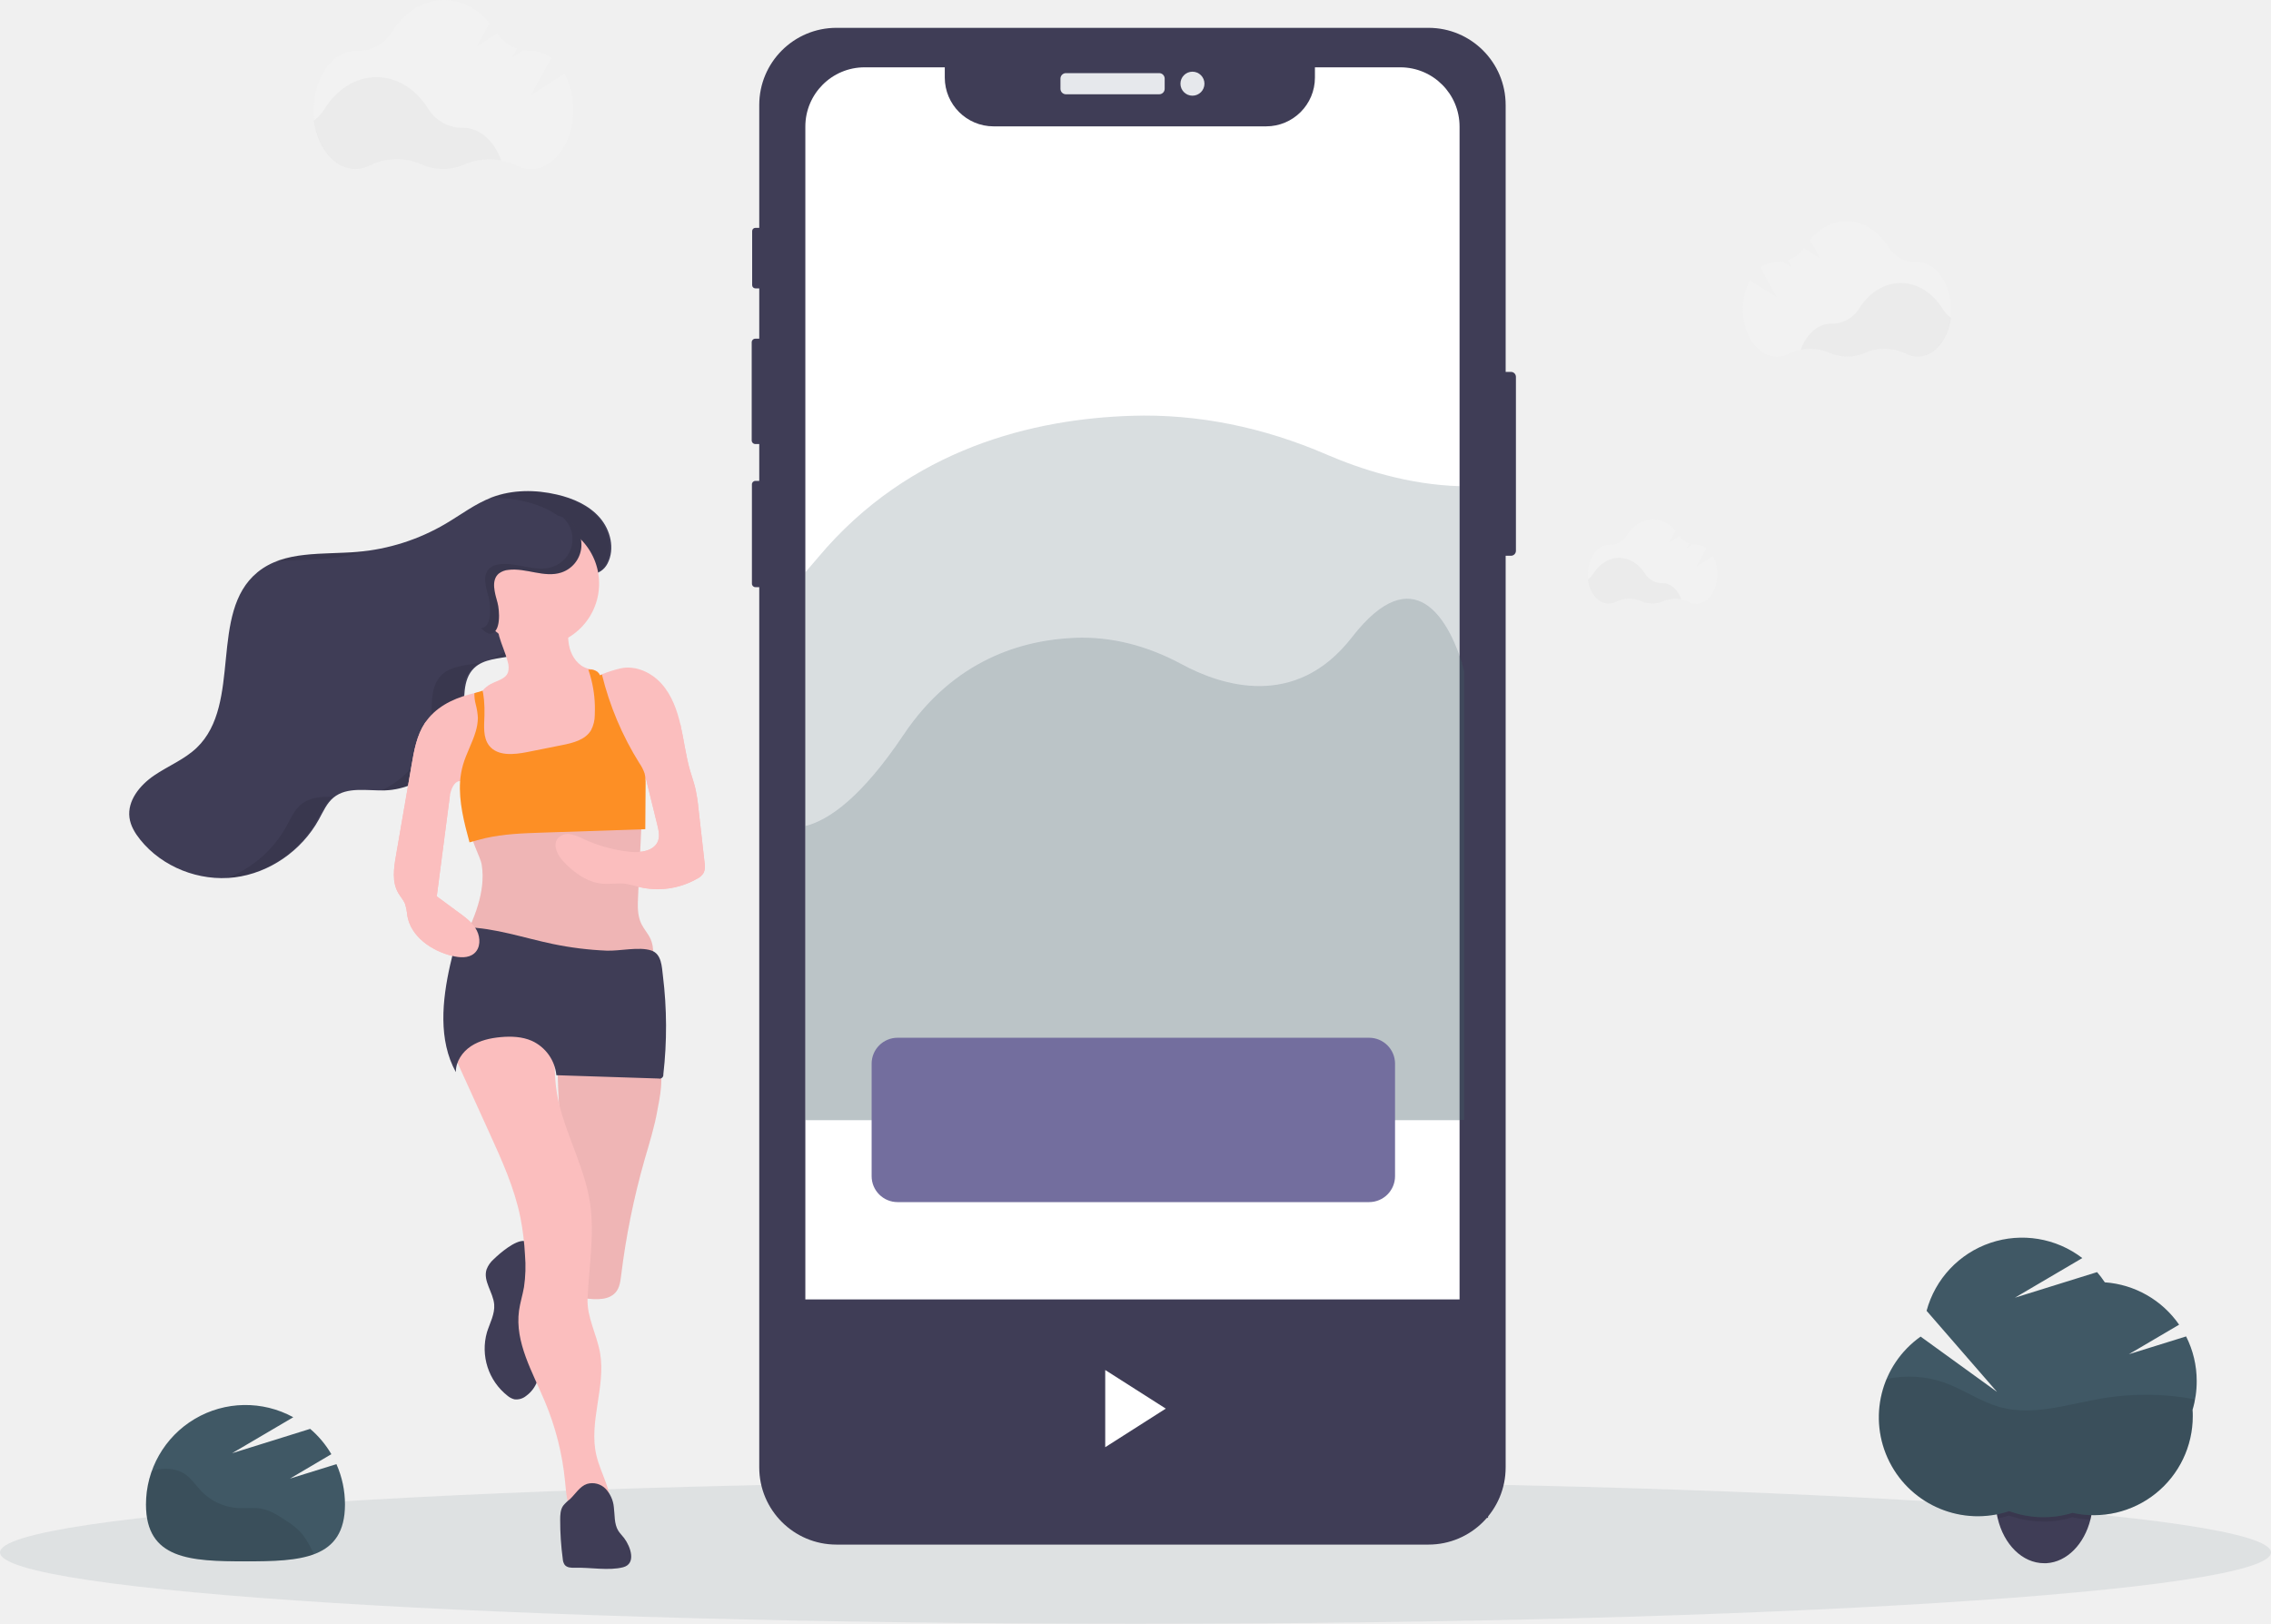
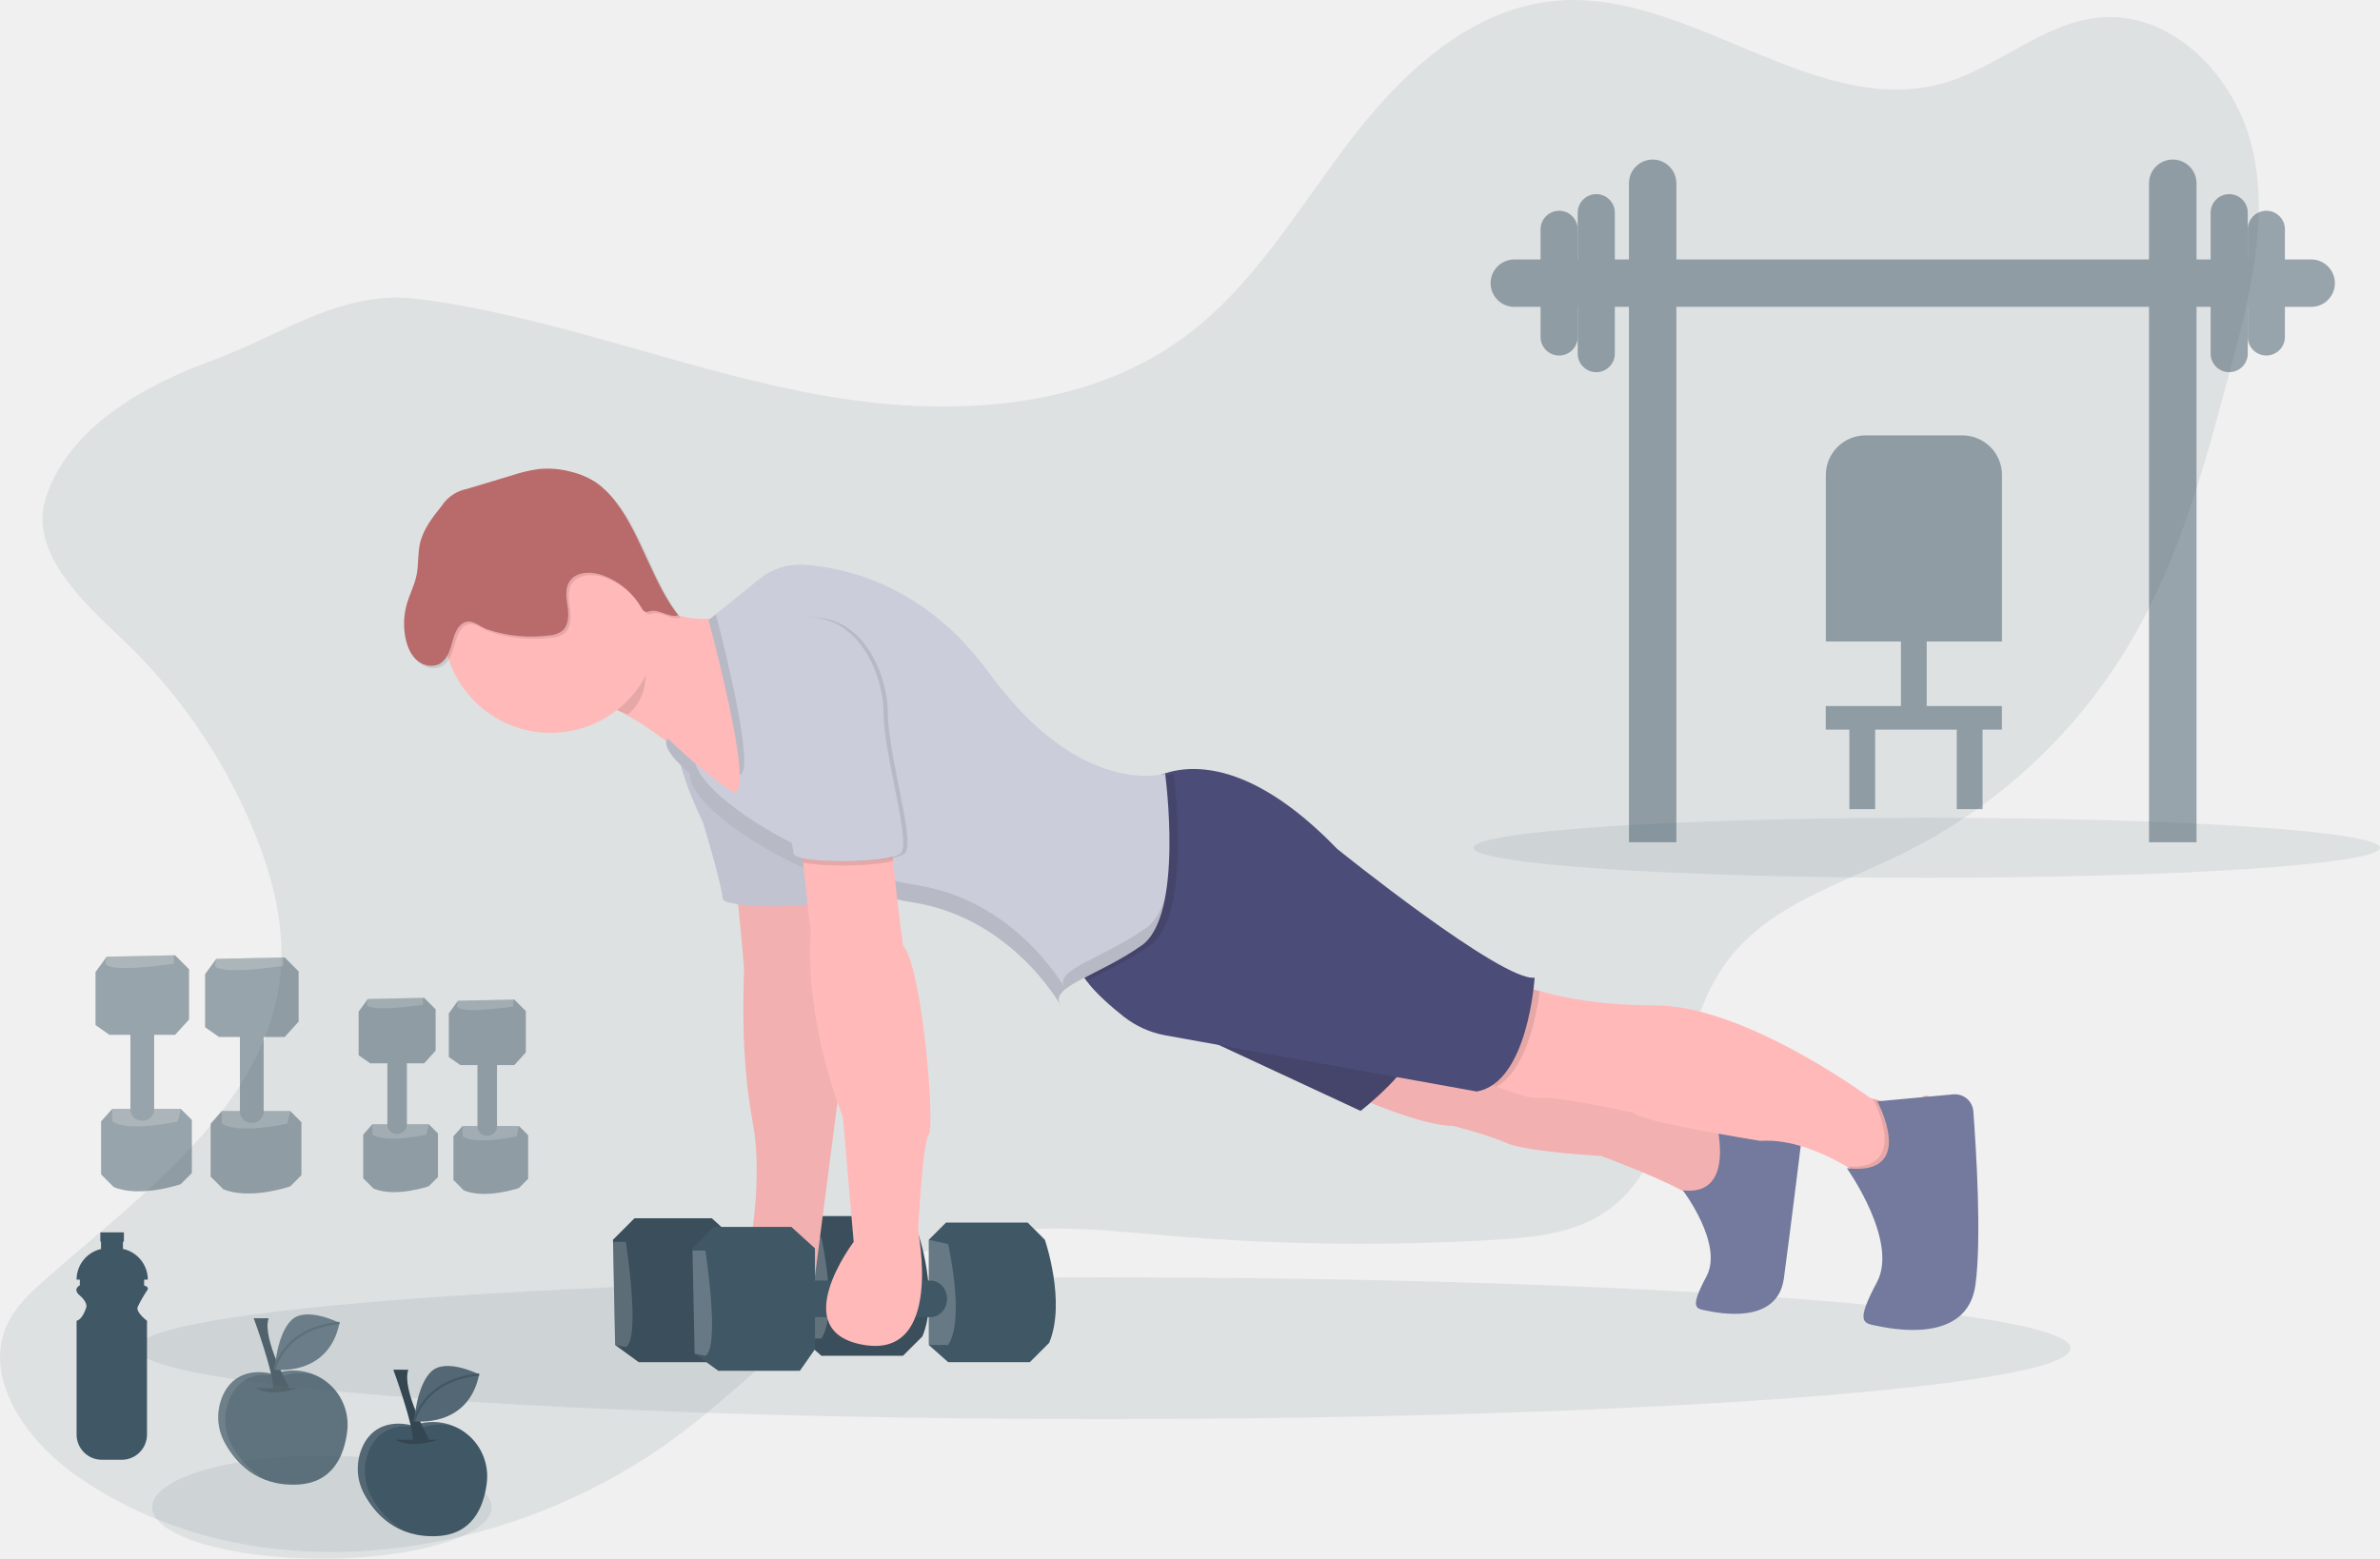
- <svg xmlns="http://www.w3.org/2000/svg" id="f283e205-2e6f-4b06-98b6-549633ff931e" data-name="Layer 1" width="1050" height="750.87" viewBox="0 0 1050 750.87">
-   <ellipse cx="525" cy="717.87" rx="525" ry="33" fill="#405865" opacity="0.1" />
-   <path d="M1042.65,768a37,37,0,0,1-.8,7.76c-.1.48-.21,1-.32,1.41-2.84,11.39-10.85,19.72-20.41,20.25-.32,0-.64,0-1,0-10.11,0-18.66-8.72-21.48-20.73-.08-.32-.15-.64-.22-1a37,37,0,0,1-.8-7.76c0-16.27,10.07-29.45,22.5-29.45S1042.65,751.75,1042.65,768Z" transform="translate(-75 -74.57)" fill="#3f3d56" />
-   <path d="M1042.65,768a37,37,0,0,1-.8,7.76c-.1.48-.21,1-.32,1.41-.34,0-.67,0-1,0a45.76,45.76,0,0,1-7.36-1,44.92,44.92,0,0,1-6.56,1.5,45.87,45.87,0,0,1-5.14.48l-1.74,0a46.41,46.41,0,0,1-6.16-.41,45.17,45.17,0,0,1-9.67-2.4,45.56,45.56,0,0,1-5.22,1.4c-.08-.32-.15-.64-.22-1a37,37,0,0,1-.8-7.76c0-16.27,10.07-29.45,22.5-29.45S1042.65,751.75,1042.65,768Z" transform="translate(-75 -74.57)" opacity="0.1" />
-   <path d="M1090.65,713.15a45.53,45.53,0,0,0-4.9-20.6l-26.46,8.23,23.23-13.66a45.71,45.71,0,0,0-34.36-19.59,46.74,46.74,0,0,0-3.57-4.72l-38,11.83,31.17-18.32a45.74,45.74,0,0,0-72,24.38l32.55,37.48L963,692.63a45.74,45.74,0,0,0,40.93,80.71,46,46,0,0,0,29.28.8,45.74,45.74,0,0,0,55.62-44.65c0-1,0-2-.1-3A45.69,45.69,0,0,0,1090.65,713.15Z" transform="translate(-75 -74.57)" fill="#405865" />
-   <path d="M1089.86,721.64a121.66,121.66,0,0,0-42.34-.54c-15.89,2.63-32.13,8.41-47.67,4.18-9.12-2.48-17-8.22-25.91-11.4a49.09,49.09,0,0,0-26.75-1.61,45.76,45.76,0,0,0,56.69,61.07,46,46,0,0,0,29.28.8,45.74,45.74,0,0,0,55.62-44.65c0-1,0-2-.1-3A45.19,45.19,0,0,0,1089.86,721.64Z" transform="translate(-75 -74.57)" opacity="0.1" />
-   <rect x="690.58" y="171.97" width="10.31" height="85.02" rx="2.29" fill="#3f3d56" />
-   <rect x="347.76" y="105.36" width="5.79" height="27.99" rx="1.5" fill="#3f3d56" />
-   <rect x="347.55" y="156.61" width="6.52" height="48.72" rx="1.69" fill="#3f3d56" />
-   <rect x="347.65" y="222.37" width="6.21" height="49.14" rx="1.61" fill="#3f3d56" />
-   <rect x="351.04" y="12.87" width="345.1" height="701.37" rx="35.69" fill="#3f3d56" />
-   <rect x="490.3" y="33.81" width="48.19" height="9.79" rx="2.54" fill="#e6e8ec" />
-   <circle cx="551.33" cy="38.7" r="5.55" fill="#e6e8ec" />
-   <path d="M749.83,133.11v610a27.41,27.41,0,0,1-27.41,27.4H474.76a27.41,27.41,0,0,1-27.41-27.4v-610a27.41,27.41,0,0,1,27.41-27.41h37.06v4.76A22.58,22.58,0,0,0,534.39,133h126a22.57,22.57,0,0,0,22.57-22.57V105.7h39.51A27.41,27.41,0,0,1,749.83,133.11Z" transform="translate(-75 -74.57)" fill="#fff" />
-   <path d="M752,385V592.43h-2.17v.21H447.35V339.22q2.91-3.32,5.9-6.89c42.48-50.73,100.22-64.08,144.91-65.48,30.62-1,61.1,5.33,90.2,17.9,15.37,6.64,37.43,13.92,61.47,14.64v78.42C751.3,382,752,385,752,385Z" transform="translate(-75 -74.57)" fill="#405865" opacity="0.2" />
-   <path d="M752,385V592.43H447.35V456.55c10.85-2.73,26-13.23,45.44-42.24,23.25-34.71,54.84-43.84,79.29-44.8,16.75-.66,33.43,3.64,49.35,12.25,17.91,9.67,52.43,21.33,78.66-12.52,29-37.43,44.42-6.56,49.74,8.57C751.3,382,752,385,752,385Z" transform="translate(-75 -74.57)" fill="#405865" opacity="0.2" />
-   <rect x="403" y="479.87" width="242" height="76" rx="12" fill="#736e9e" />
-   <path d="M209.06,758.29,228.2,747a46,46,0,0,0-9.79-11.71L182.3,746.56l28.3-16.64a46,46,0,0,0-68.1,40.35c0,25.41,20.59,26.29,46,26.29s46-.88,46-26.29a45.75,45.75,0,0,0-3.95-18.66Z" transform="translate(-75 -74.57)" fill="#405865" />
-   <path d="M213.93,783a35.81,35.81,0,0,0-6.78-5.33c-3.48-2.31-7.07-4.66-11.17-5.45-3.6-.69-7.31-.11-11-.31a25.67,25.67,0,0,1-16.81-7.71c-2.61-2.7-4.67-6-7.81-8.09-3.39-2.22-7.69-2.7-11.71-2.15a33.67,33.67,0,0,0-3.46.71,45.9,45.9,0,0,0-2.72,15.61c0,25.41,20.59,26.29,46,26.29,12.33,0,23.52-.21,31.78-3.33l-1.38-2.58A36.08,36.08,0,0,0,213.93,783Z" transform="translate(-75 -74.57)" opacity="0.1" />
-   <path d="M303.24,656.87a11.93,11.93,0,0,0-3.28,4.72c-1.71,5.34,3.07,10.58,3.53,16.17.36,4.44-2,8.58-3.34,12.84A27.71,27.71,0,0,0,309.67,720a7.93,7.93,0,0,0,3.18,1.64,7.16,7.16,0,0,0,5.43-1.6,14.56,14.56,0,0,0,5.09-6.72,29.16,29.16,0,0,0,1.33-8.17l.71-10.7c.74-11.17,1.41-22.69-1.31-33.66-.89-3.6-2.54-11.87-6.7-12.37S306,654.17,303.24,656.87Z" transform="translate(-75 -74.57)" fill="#3f3d56" />
-   <path d="M373,610.91a351.14,351.14,0,0,0-10.83,53.55c-.32,2.55-.65,5.23-2.19,7.29-3.07,4.13-9.22,3.87-14.32,3.2a8.08,8.08,0,0,1-3.49-1c-1.92-1.3-2.34-3.9-2.57-6.21q-5.24-51.08-7-102.43c-.05-1.31,42.69-1.43,46.35,2s.82,16.26,0,20.63C377.61,595.72,375.19,603.3,373,610.91Z" transform="translate(-75 -74.57)" fill="#fbbebe" />
-   <path d="M373,610.91a351.14,351.14,0,0,0-10.83,53.55c-.32,2.55-.65,5.23-2.19,7.29-3.07,4.13-9.22,3.87-14.32,3.2a8.08,8.08,0,0,1-3.49-1c-1.92-1.3-2.34-3.9-2.57-6.21q-5.24-51.08-7-102.43c-.05-1.31,42.69-1.43,46.35,2s.82,16.26,0,20.63C377.61,595.72,375.19,603.3,373,610.91Z" transform="translate(-75 -74.57)" opacity="0.05" />
-   <path d="M284,560.44l17.31,38.07c5.76,12.66,11.56,25.46,14.31,39.09a124.83,124.83,0,0,1,2.11,17.25,65,65,0,0,1-.46,14.89c-.63,3.66-1.79,7.22-2.3,10.9-2,14.67,6.31,28.47,12,42.12a127,127,0,0,1,9.28,36.77c.52,5.39.81,11.11,3.89,15.56,5.63-1.69,11.13-3.15,17-2.49,1.05-8.61-4.39-16.54-6.39-25-3.67-15.5,4.44-31.79,1.68-47.48-1.5-8.5-6.15-16.5-5.77-25.12.71-15.72,3.66-31.6.66-47-3.38-17.41-13.1-33.24-15.25-50.84-1.65-13.52,1-28.47-6.53-39.83C309.09,536.36,292.08,546.07,284,560.44Z" transform="translate(-75 -74.57)" fill="#fbbebe" />
-   <path d="M340.89,799.52c-1.73.06-3.75,0-4.82-1.37a5.36,5.36,0,0,1-.87-2.67A131.83,131.83,0,0,1,334,777.29c0-2.22.1-4.58,1.34-6.41a18.52,18.52,0,0,1,3.09-3c2.65-2.45,4.58-6,8-7.13A8.62,8.62,0,0,1,355,763a14.29,14.29,0,0,1,3.8,8.39c.5,3.72.08,7.77,2.05,11,.78,1.25,1.87,2.27,2.75,3.45,3,4,5.69,11.83-.5,13.45C356.54,801,347.7,799.3,340.89,799.52Z" transform="translate(-75 -74.57)" fill="#3f3d56" />
-   <path d="M355.9,335.14c3.5-6.76,1.41-15.46-3.59-21.2S340,305,332.54,303.27c-10-2.34-20.72-2.32-30.29,1.36-7.63,2.93-14.2,8-21.24,12.14a96.6,96.6,0,0,1-40.75,13c-16,1.35-33.87-.75-46.24,9.44-22.66,18.66-6.88,60.71-28,81.07-5.7,5.49-13.31,8.46-19.84,12.93s-12.37,11.62-11.32,19.46c.5,3.77,2.56,7.17,4.94,10.14,10.22,12.77,27.38,19.46,43.61,17.47s31.09-12.41,39-26.75c2-3.59,3.62-7.52,6.77-10.13,6.31-5.21,15.57-3.1,23.75-3.35,18.19-.56,34.71-16.15,36.3-34.29.68-7.75-.64-16.77,4.93-22.21,4.49-4.4,11.51-4.36,17.65-5.71,11.28-2.47,19.49-10.63,24.64-20.59,2.36-4.58,2.12-9.7,5.62-13.5C345.8,339.57,352.57,341.56,355.9,335.14Z" transform="translate(-75 -74.57)" fill="#3f3d56" />
+ <svg xmlns="http://www.w3.org/2000/svg" id="cbb27dff-01cf-4d21-b827-02c6f7b52fd7" data-name="Layer 1" width="1020" height="668.18" viewBox="0 0 1020 668.18">
+   <path d="M109.75,328.95c-7.68,23.25,14.9,44.16,32.66,61A239.26,239.26,0,0,1,198.71,472c7.72,18.73,13.09,38.88,11.65,59.09-4.08,57.32-58.06,95.51-101.19,133.48C103.06,670,96.95,675.68,93.39,683c-11.43,23.49,8,50.56,29.4,65.54C199,801.86,309,786,382.92,729.55c38.28-29.24,71.18-69,117.57-82,29.66-8.27,61.14-4.35,91.83-1.8a977.73,977.73,0,0,0,138.34,1.64c16.18-1,33.1-2.56,46.65-11.45,34.31-22.48,28.52-75.78,53.28-108.48,17.8-23.5,48.21-32.56,74.68-45.55a233.64,233.64,0,0,0,97.83-90.78c21.25-36.17,32.26-77.29,43-117.83,8.1-30.46,16.23-62.36,9.37-93.13s-33.94-59.5-65.34-56.8c-24.11,2.07-43.29,21.12-66.51,27.94C868,167.69,814,110.8,756.3,116.29c-36.33,3.45-65.63,31-87.78,60s-40.9,61.65-70.15,83.49c-45.5,34-107.84,35.2-163.54,24.19s-109.14-32.68-165.46-39.9c-33.18-4.25-58.61,15.52-88.49,26.39C153.46,280.44,119.91,298.2,109.75,328.95Z" transform="translate(-90 -115.91)" fill="#405865" opacity="0.1" />
+   <ellipse cx="137.95" cy="646.08" rx="72.74" ry="22.1" fill="#405865" opacity="0.1" />
+   <ellipse cx="825.73" cy="363.42" rx="194.27" ry="12.89" fill="#405865" opacity="0.1" />
+   <g opacity="0.5">
+     <path d="M708.28,68.4h0a10.16,10.16,0,0,1,10.16,10.16v282.5a0,0,0,0,1,0,0H698.12a0,0,0,0,1,0,0V78.55A10.16,10.16,0,0,1,708.28,68.4Z" fill="#405865" />
+     <path d="M931.21,68.4h0a10.16,10.16,0,0,1,10.16,10.16v282.5a0,0,0,0,1,0,0H921a0,0,0,0,1,0,0V78.55A10.16,10.16,0,0,1,931.21,68.4Z" fill="#405865" />
+     <rect x="899.59" y="56.37" width="20.32" height="361.84" rx="10.16" ry="10.16" transform="translate(1057.04 -788.36) rotate(90)" fill="#405865" />
+     <rect x="676.16" y="83.22" width="15.92" height="76.32" rx="7.96" ry="7.96" fill="#405865" />
+     <rect x="660.24" y="90.36" width="15.92" height="62.05" rx="7.96" ry="7.96" fill="#405865" />
+     <rect x="1037.4" y="199.13" width="15.92" height="76.32" rx="7.96" ry="7.96" transform="translate(2000.73 358.67) rotate(-180)" fill="#405865" />
+     <rect x="1053.33" y="206.27" width="15.92" height="62.05" rx="7.96" ry="7.96" transform="translate(2032.58 358.67) rotate(180)" fill="#405865" />
+   </g>
+   <g opacity="0.5">
+     <path d="M799.46,186.64H841a17,17,0,0,1,17,17V275a0,0,0,0,1,0,0h-75.5a0,0,0,0,1,0,0V203.64A17,17,0,0,1,799.46,186.64Z" fill="#405865" />
+     <rect x="814.68" y="268.59" width="11.05" height="36.83" fill="#405865" />
+     <rect x="792.58" y="310.02" width="11.05" height="36.83" fill="#405865" />
+     <rect x="838.62" y="310.02" width="11.05" height="36.83" fill="#405865" />
+     <rect x="782.46" y="302.65" width="75.5" height="10.13" fill="#405865" />
+   </g>
+   <ellipse cx="473.09" cy="577.95" rx="414.32" ry="30.38" fill="#405865" opacity="0.1" />
+   <path d="M670.36,585.67s28.54,12.89,42.35,12.89c0,0,14.73,3.68,23,7.37s40.51,5.52,40.51,5.52,37.75,13.81,42.35,20.26,18.41-23,18.41-23l-7.37-18.41-139-26.7Z" transform="translate(-90 -115.91)" fill="#ffb9b9" />
+   <path d="M670.36,585.67s28.54,12.89,42.35,12.89c0,0,14.73,3.68,23,7.37s40.51,5.52,40.51,5.52,37.75,13.81,42.35,20.26,18.41-23,18.41-23l-7.37-18.41-139-26.7Z" transform="translate(-90 -115.91)" opacity="0.05" />
+   <path d="M811.23,626.19s17.49,23,10.13,36.83-4.6,13.81,0,14.73,30.38,6.45,33.15-13.81,8.29-65.37,8.29-65.37L825,594.88S835.17,628.95,811.23,626.19Z" transform="translate(-90 -115.91)" fill="#737a9d" />
+   <path d="M593.94,555.29l79.18,36.83s24.86-19.34,23-29.46l-92.07-22.1Z" transform="translate(-90 -115.91)" fill="#4c4c78" />
+   <path d="M593.94,555.29l79.18,36.83s24.86-19.34,23-29.46l-92.07-22.1Z" transform="translate(-90 -115.91)" opacity="0.1" />
+   <path d="M926.32,603.17,918,623.42,898.7,628a123.29,123.29,0,0,0-17.29-12.08c-10.39-6-24.06-11.87-37-10.94,0,0-51.56-8.29-54.32-12,0,0-33.15-7.37-40.51-6.45-3.55.44-11.18-2.11-18.12-4.88-7.45-3-14.11-6.17-14.11-6.17l23.94-37.75a64.34,64.34,0,0,0,8.6,3c9.15,2.68,25.62,6.16,49.41,6.16,38.67,0,92.07,39.59,92.07,39.59s.53.18,1.44.45c4,1.21,15.4,4.06,20.66-.45C919.87,581.07,926.32,603.17,926.32,603.17Z" transform="translate(-90 -115.91)" fill="#ffb9b9" />
+   <path d="M926.32,603.17,918,623.42,898.7,628a123.29,123.29,0,0,0-17.29-12.08c28.08,2.11,11.31-28.89,11.31-28.89h.06c4,1.21,15.4,4.06,20.66-.45C919.87,581.07,926.32,603.17,926.32,603.17Z" transform="translate(-90 -115.91)" opacity="0.1" />
+   <path d="M881.52,616.7s22.27,31.23,12.9,48.82-5.86,17.58,0,18.76,38.69,8.21,42.2-17.58c2.7-19.83.33-57.89-.91-74.41a7.89,7.89,0,0,0-8.58-7.26l-32.57,3S912,620.22,881.52,616.7Z" transform="translate(-90 -115.91)" fill="#737a9d" />
+   <polygon points="262.71 531.45 263.63 576.57 273.76 583.93 308.75 583.93 315.19 574.73 315.19 531.45 305.06 522.24 271.92 522.24 262.71 531.45" fill="#405865" />
+   <path d="M358.23,648.28s6.45,41.43,0,45.12l-4.6-.92-.92-44.19Z" transform="translate(-90 -115.91)" fill="#fff" opacity="0.2" />
+   <path d="M433.73,644.6l7.37-7.37h35l7.37,7.37s9.21,26.7,1.84,44.19L477,697.08H442l-8.29-7.37Z" transform="translate(-90 -115.91)" fill="#405865" />
+   <polygon points="262.71 531.45 263.63 576.57 273.76 583.93 308.75 583.93 315.19 574.73 315.19 531.45 305.06 522.24 271.92 522.24 262.71 531.45" opacity="0.1" />
+   <path d="M433.73,644.6l7.37-7.37h35l7.37,7.37s9.21,26.7,1.84,44.19L477,697.08H442l-8.29-7.37Z" transform="translate(-90 -115.91)" opacity="0.1" />
+   <path d="M442,646.44s7.37,32.23,0,43.27h-8.29V644.6Z" transform="translate(-90 -115.91)" fill="#fff" opacity="0.2" />
+   <path d="M405.19,491.76s3.68,35.91,3.68,40.51-1.84,35,3.68,64.45S408.87,663,408.87,663h30.38l12.89-99.44-9.21-52.48-3.68-16.57Z" transform="translate(-90 -115.91)" fill="#ffb9b9" />
+   <path d="M405.19,491.76s3.68,35.91,3.68,40.51-1.84,35,3.68,64.45S408.87,663,408.87,663h30.38l12.89-99.44-9.21-52.48-3.68-16.57Z" transform="translate(-90 -115.91)" opacity="0.05" />
+   <path d="M399.67,400.61s-40.51.92-8.29,68.13c0,0,8.29,27.62,8.29,32.23s41.43,4.6,46,0-7.37-42.35-7.37-59.85S426.37,395.09,399.67,400.61Z" transform="translate(-90 -115.91)" fill="#cbcdda" />
+   <path d="M399.67,400.61s-40.51.92-8.29,68.13c0,0,8.29,27.62,8.29,32.23s41.43,4.6,46,0-7.37-42.35-7.37-59.85S426.37,395.09,399.67,400.61Z" transform="translate(-90 -115.91)" opacity="0.05" />
+   <path d="M350.87,361s35,37.75,64.45,10.13l-3.68,97.6s-47.88-58-81-53.4Z" transform="translate(-90 -115.91)" fill="#ffb9b9" />
+   <path d="M749.85,540.84c-1.4,10.79-5.8,33.51-18.43,40.87-7.45-3-14.11-6.17-14.11-6.17l23.94-37.75A64.34,64.34,0,0,0,749.85,540.84Z" transform="translate(-90 -115.91)" opacity="0.1" />
+   <path d="M747.7,535s-2.76,45.12-24.86,48.8L589.36,559.72a40.29,40.29,0,0,1-17.74-8c-5.39-4.24-12-10-15.91-15.28-2.12-2.88-3.4-5.63-3.19-7.9.92-10.13,41.43-34.07,27.62-76.42a25.24,25.24,0,0,1,6.48-3.72c11.53-4.79,38.07-8.31,76.38,31.34C663,479.79,733.89,536.88,747.7,535Z" transform="translate(-90 -115.91)" fill="#4c4c78" />
+   <polygon points="296.78 535.13 297.7 580.25 307.82 587.62 342.81 587.62 349.26 578.41 349.26 535.13 339.13 525.93 305.98 525.93 296.78 535.13" fill="#405865" />
+   <path d="M392.3,652s6.45,41.43,0,45.12l-4.6-.92L386.78,652Z" transform="translate(-90 -115.91)" fill="#fff" opacity="0.2" />
+   <path d="M488.06,647.36l7.37-7.37h35l7.37,7.37s9.21,26.7,1.84,44.19l-8.29,8.29h-35l-8.29-7.37Z" transform="translate(-90 -115.91)" fill="#405865" />
+   <path d="M496.34,649.2s7.37,32.23,0,43.27h-8.29V647.36Z" transform="translate(-90 -115.91)" fill="#fff" opacity="0.2" />
+   <path d="M439,664.86h49.81c3.9,0,7.06,3.5,7.06,7.83h0c0,4.32-3.16,7.83-7.06,7.83H439c-4.23,0-7.51-4.09-7-8.74h0C432.41,667.83,435.43,664.86,439,664.86Z" transform="translate(-90 -115.91)" fill="#405865" />
+   <path d="M582.89,521.22c-9.85,6.9-20.23,11.42-27.19,15.27-2.12-2.88-3.4-5.63-3.19-7.9.92-10.13,41.43-34.07,27.62-76.42a25.24,25.24,0,0,1,6.48-3.72,28.12,28.12,0,0,0,6.41-.88S601.3,508.33,582.89,521.22Z" transform="translate(-90 -115.91)" opacity="0.1" />
+   <path d="M376.19,432.37s13.81,13.81,27.16,22.56c12.32,8.07-9.67-73.2-9.67-73.2s13.64-11,21.65-17.53A27.44,27.44,0,0,1,434.41,358c18.43,1.19,52.19,8.94,79.43,46.3,39.59,54.32,75.5,43.27,75.5,43.27s8.29,60.77-10.13,73.66-38.67,17.49-35,24.86-16.57-35.91-62.61-43.27-96.68-39.59-95.75-55.24C385.86,447.57,372.51,437,376.19,432.37Z" transform="translate(-90 -115.91)" fill="#cbcdda" />
+   <path d="M366.52,385a46.27,46.27,0,0,0-.7-7.94c-12.06-6-10.35-14.16-10.35-14.16l-20.26,54.32c7.41-1,15.56,1.08,23.74,5C369.72,413.71,366.52,399.69,366.52,385Z" transform="translate(-90 -115.91)" opacity="0.1" />
+   <circle cx="236.01" cy="268.13" r="46.04" fill="#ffb9b9" />
+   <path d="M284.18,394.42c-.85,2.73-2.16,5.54-4.63,7-3,1.78-7.14.9-9.81-1.4s-4.11-5.74-4.86-9.18a30.82,30.82,0,0,1,.5-15.05c1.2-4.15,3.27-8,4.14-12.25.93-4.52.46-9.25,1.5-13.75,1.41-6.1,5.43-11.21,9.35-16.1a16.62,16.62,0,0,1,10.83-7.2l19.27-5.81A65.11,65.11,0,0,1,321.69,318a38.87,38.87,0,0,1,14.59,1.28A33.61,33.61,0,0,1,346.86,324a39.13,39.13,0,0,1,8.35,8.45c10.19,13.32,16,35.11,26.51,48.22-4.15,1.28-8.3-3-12.45-1.7a2.92,2.92,0,0,1-1.87.15,3.07,3.07,0,0,1-1.37-1.52,31.87,31.87,0,0,0-16.29-13.94c-5.1-1.93-12-1.92-14.79,2.76-1.89,3.16-1.13,7.15-.63,10.8s.41,8-2.48,10.25a10.72,10.72,0,0,1-5.38,1.82,59.28,59.28,0,0,1-26.66-2.61c-3-1-6.05-4.13-9.22-3.13C286.3,384.9,285.31,390.79,284.18,394.42Z" transform="translate(-90 -115.91)" opacity="0.1" />
+   <path d="M283.17,393.41c-.85,2.73-2.16,5.54-4.63,7-3,1.78-7.14.9-9.81-1.4s-4.11-5.74-4.86-9.18a30.82,30.82,0,0,1,.5-15.05c1.2-4.15,3.27-8,4.14-12.25.93-4.52.46-9.25,1.5-13.75,1.41-6.1,5.43-11.21,9.35-16.1a16.62,16.62,0,0,1,10.83-7.2l19.27-5.81A65.11,65.11,0,0,1,320.68,317a38.87,38.87,0,0,1,14.59,1.28A33.61,33.61,0,0,1,345.85,323a39.13,39.13,0,0,1,8.35,8.45c10.19,13.32,16,35.11,26.51,48.22-4.15,1.28-8.3-3-12.45-1.7a2.92,2.92,0,0,1-1.87.15A3.07,3.07,0,0,1,365,376.6a31.87,31.87,0,0,0-16.29-13.94c-5.1-1.93-12-1.92-14.79,2.76-1.89,3.16-1.13,7.15-.63,10.8s.41,8-2.48,10.25a10.72,10.72,0,0,1-5.38,1.82,59.28,59.28,0,0,1-26.66-2.61c-3-1-6.05-4.13-9.22-3.13C285.29,383.89,284.3,389.78,283.17,393.41Z" transform="translate(-90 -115.91)" fill="#b96b6b" />
  <g opacity="0.1">
-     <path d="M225.35,332.94a96.62,96.62,0,0,0,19.57-3.73c-1.8.25-3.6.46-5.41.61-12.54,1.05-26.26,0-37.56,4.41C209.65,333.44,217.72,333.58,225.35,332.94Z" transform="translate(-75 -74.57)" />
-     <path d="M214.19,446.57c-3.15,2.6-4.81,6.54-6.77,10.13A53.3,53.3,0,0,1,180,480.57c.89-.06,1.78-.14,2.67-.25,16.23-2,31.09-12.4,39-26.74,2-3.59,3.61-7.53,6.77-10.13l.54-.42C223.49,442.9,218.23,443.23,214.19,446.57Z" transform="translate(-75 -74.57)" />
-     <path d="M351.56,314c-5-5.74-12.36-8.93-19.77-10.67-10-2.34-20.72-2.31-30.3,1.37l-.64.26a58.13,58.13,0,0,1,16.78,1.49c7.41,1.74,14.78,4.93,19.77,10.68s7.09,14.44,3.59,21.2c-3.33,6.42-10.1,4.42-13.91,8.57-3.5,3.79-3.26,8.92-5.62,13.5-4.43,8.57-11.14,15.79-20.1,19.22,3.13-.74,6.49-1.07,9.61-1.75,11.28-2.48,19.49-10.63,24.64-20.59,2.37-4.58,2.13-9.71,5.62-13.5,3.82-4.15,10.59-2.16,13.91-8.57C358.64,328.47,356.55,319.77,351.56,314Z" transform="translate(-75 -74.57)" />
-     <path d="M296.82,381c-6.14,1.34-13.16,1.31-17.65,5.7-5.57,5.45-4.25,14.47-4.93,22.22-1.19,13.55-10.72,25.68-23.05,31.19l.91,0c18.19-.56,34.7-16.16,36.29-34.29.69-7.76-.63-16.78,4.94-22.22a13.6,13.6,0,0,1,4.42-2.82Z" transform="translate(-75 -74.57)" />
+     <path d="M396.8,379.22l-3.12,2.52s12.89,47.63,13.4,66.34C413.66,446.3,401,395.34,396.8,379.22Z" transform="translate(-90 -115.91)" />
+     <path d="M581,513.86c-18.41,12.89-38.67,17.49-35,24.86s-16.57-35.91-62.61-43.27c-43.19-6.91-90.43-35.7-95.35-52.16-6.9-5.9-11.92-10.91-11.92-10.91-3.68,4.6,9.67,15.19,9.67,15.19-.92,15.65,49.72,47.88,95.75,55.24s66.29,50.64,62.61,43.27,16.57-12,35-24.86c5.27-3.69,8.35-11.3,10.07-20.29C587.44,506.62,584.8,511.23,581,513.86Z" transform="translate(-90 -115.91)" />
  </g>
-   <path d="M356.2,426.15c-.83,1.47-2.54,2.15-4.13,2.74-16.46,6.06-33.78,12.23-51.14,9.68-.65-2.73-1.29-5.47-1.93-8.2q-1.39-5.94-2.8-11.88c-.44-1.89-.89-3.8-1.25-5.72h0a33.6,33.6,0,0,1-.59-9.22,19.83,19.83,0,0,1,.6-3.31,17.21,17.21,0,0,1,2.54-5.51c.2-.27.41-.54.63-.8h0a12.61,12.61,0,0,1,3.54-2.95c2.95-1.62,7-2.31,8.19-5.45a8.48,8.48,0,0,0-.13-5c-1-4-2.81-7.76-3.93-11.72-1.42-5,.72-4.69,5.55-5.9,8.7-2.19,17.8-3.76,26.73-2-.42,4.41-.83,8.93.28,13.23s4.08,8.38,8.35,9.57c.63.18,1.3.29,2,.44h0a6.05,6.05,0,0,1,2.57,1.06,4.39,4.39,0,0,1,1.22,1.61,12.33,12.33,0,0,1,.85,3.3q2.35,15.74,3.39,31.63l0,.4A7.19,7.19,0,0,1,356.2,426.15Z" transform="translate(-75 -74.57)" fill="#fbbebe" />
-   <path d="M271.46,408.92c-3.74,5.69-5,12.61-6.14,19.33l-7.26,42.1c-1,5.76-1.89,12.09,1.06,17.14,1,1.71,2.4,3.19,3.13,5a27.63,27.63,0,0,1,1.08,5.59c1.7,9.65,11.19,16.16,20.71,18.5,3.44.85,7.46,1.18,10.17-1.11,3-2.49,3-7.23,1.23-10.65s-5-5.84-8.13-8.13l-10.37-7.64,6-46c.44-3.34,2-7.67,5.38-7.3,3.08.33,5.45,4.82,8.19,3.37a4.07,4.07,0,0,0,1.69-2.48c1.2-3.77.87-7.83.53-11.78l-1.24-14.26c-.41-4.63.78-8.1,1.34-12.45.65-5.07-2.73-3.53-6.9-2.44C283.92,397.83,276.09,401.86,271.46,408.92Z" transform="translate(-75 -74.57)" fill="#fbbebe" />
-   <path d="M400.41,478.06a7.46,7.46,0,0,1-3.24,2.94,36.88,36.88,0,0,1-26.66,3.75,57.69,57.69,0,0,0-6.34-1.48c-3.42-.42-6.9.26-10.35,0-7-.53-13.15-4.9-18-10-2.92-3-5.57-7.91-2.85-11.13a6.45,6.45,0,0,1,5.95-1.8,23.67,23.67,0,0,1,6.07,2.26,66.84,66.84,0,0,0,21.19,5.84c5,.52,11.36-.33,13.09-5.08.84-2.31.25-4.87-.34-7.26q-2.42-9.82-4.84-19.65a5.41,5.41,0,0,0-.6-1.63,2.12,2.12,0,0,0-.29-.38,4.53,4.53,0,0,0-2.23-1c-3.73-.92-7.46-2.41-10.13-5.16a22.45,22.45,0,0,1-4.12-6.63c-.28-.61-.54-1.23-.81-1.85-2.05-4.78-4.21-9.68-5.88-14.7a60.18,60.18,0,0,1-2.57-10.43c-.44-3.07-.68-4.48,1-5.84a10,10,0,0,1,1.43-.9c.77-.41,1.64-.82,2.56-1.21l.89-.37a61.4,61.4,0,0,1,8.41-2.68c6.94-1.61,14.35,1.75,19.11,7.06s7.23,12.26,8.81,19.21,2.39,14.07,4.37,20.91c.77,2.68,1.73,5.32,2.39,8a76.85,76.85,0,0,1,1.51,9.67q1.41,12.43,2.81,24.86A8.2,8.2,0,0,1,400.41,478.06Z" transform="translate(-75 -74.57)" fill="#fbbebe" />
-   <path d="M297.73,474.46c2,12.76-3.75,25.31-9.31,37,3.15,2.3,7,3.44,10.76,4.43a213.93,213.93,0,0,0,77.2,5.81c.62-4.32,1.2-8.9-.57-12.88-1.1-2.47-3-4.48-4.21-6.9-2-4-1.8-8.65-1.58-13.09L371.81,451c-12.41-5.72-26.8-.36-40.45.41-7.07.4-14.23-.46-21.2.79-3.62.65-15,2.44-16.71,6.17S297.12,470.4,297.73,474.46Z" transform="translate(-75 -74.57)" fill="#fbbebe" />
-   <path d="M297.73,474.46c2,12.76-3.75,25.31-9.31,37,3.15,2.3,7,3.44,10.76,4.43a213.93,213.93,0,0,0,77.2,5.81c.62-4.32,1.2-8.9-.57-12.88-1.1-2.47-3-4.48-4.21-6.9-2-4-1.8-8.65-1.58-13.09L371.81,451c-12.41-5.72-26.8-.36-40.45.41-7.07.4-14.23-.46-21.2.79-3.62.65-15,2.44-16.71,6.17S297.12,470.4,297.73,474.46Z" transform="translate(-75 -74.57)" opacity="0.05" />
-   <path d="M330.61,511.08c-13.45-2.8-26.67-7.43-40.4-7.75a3.57,3.57,0,0,0-2,.38,3.61,3.61,0,0,0-1.26,2.19q-2.13,7.35-3.81,14.81c-3.72,16.53-5.55,34.79,2.63,49.63-.08-4.82,2.95-9.33,7-12s8.9-3.75,13.7-4.19,9.93-.26,14.4,1.71a19.55,19.55,0,0,1,11.37,15.9l47.25,1.53a1.73,1.73,0,0,0,2.2-1.89,192.76,192.76,0,0,0-.19-45.61c-.52-4.23-.59-10.1-5.35-11.69-5.68-1.9-14.66.32-20.73.06A153.52,153.52,0,0,1,330.61,511.08Z" transform="translate(-75 -74.57)" fill="#3f3d56" />
-   <path d="M373.5,437l-.15,21-47.8,1.59c-8.77.3-17.61.6-26.16,2.55-2.46.56-4.89,1.26-7.31,1.95-2.52-9.23-5-18.9-4.34-28.31h0a37.21,37.21,0,0,1,1.32-7.5c1.52-5.28,4.37-10.26,5.89-15.48h0a23.67,23.67,0,0,0,1-6.26,30.39,30.39,0,0,0-1-6.27,19.21,19.21,0,0,1-.62-5.15l3.79-1.17h0c.11.45.2.89.28,1.35.16.95.29,1.92.38,2.89v0a59.16,59.16,0,0,1,.2,7.23c-.13,4.82-.78,10.19,2.23,14,3.91,4.89,11.43,4.13,17.57,2.91l16.08-3.21c5.08-1,10.75-2.42,13.4-6.87a15.27,15.27,0,0,0,1.74-7l0-.48a55.24,55.24,0,0,0-1.57-15.79c-.39-1.62-.87-3.22-1.41-4.79h1.61a6.05,6.05,0,0,1,2.57,1.06,4.39,4.39,0,0,1,1.22,1.61l.89-.37a139.87,139.87,0,0,0,17.32,41,18.7,18.7,0,0,1,2.4,4.71,12.44,12.44,0,0,1,.4,2.78C373.51,435.57,373.5,436.28,373.5,437Z" transform="translate(-75 -74.57)" fill="#fd8f25" />
-   <circle cx="248" cy="269.87" r="29" fill="#fbbebe" />
-   <path d="M271.46,408.92c-3.74,5.69-5,12.61-6.14,19.33l-7.26,42.1c-1,5.76-1.89,12.09,1.06,17.14,1,1.71,2.4,3.19,3.13,5a27.63,27.63,0,0,1,1.08,5.59c1.7,9.65,11.19,16.16,20.71,18.5,3.44.85,7.46,1.18,10.17-1.11,3-2.49,3-7.23,1.23-10.65s-5-5.84-8.13-8.13l-10.37-7.64,6-46C283.34,439.74,276.09,401.86,271.46,408.92Z" transform="translate(-75 -74.57)" fill="#fbbebe" />
-   <path d="M389.68,410c1.58,6.95,2.39,14.07,4.37,20.91.77,2.69,1.73,5.32,2.39,8a76.7,76.7,0,0,1,1.51,9.66l2.81,24.86a8.24,8.24,0,0,1-.35,4.6,7.52,7.52,0,0,1-3.24,2.94,37,37,0,0,1-26.66,3.75,53.45,53.45,0,0,0-6.34-1.48c-3.42-.43-6.9.26-10.35,0-7-.53-13.15-4.89-18-9.95-2.92-3-5.57-7.92-2.85-11.14a6.45,6.45,0,0,1,5.95-1.8,23.7,23.7,0,0,1,6.07,2.27,67.08,67.08,0,0,0,21.19,5.83c5,.53,11.36-.32,13.09-5.08.84-2.31.25-4.87-.34-7.26l-4.84-19.65C373.89,435.78,388.1,403.06,389.68,410Z" transform="translate(-75 -74.57)" fill="#fbbebe" />
-   <path d="M305.05,353.37c-1.29-4.63-3.1-10.42.53-13.56a8.41,8.41,0,0,1,4.52-1.73c8.15-1,16.58,3.8,24.38,1.24a13.56,13.56,0,0,0,2.59-24.62c-3.41-2-7.48-2.39-11.41-2.74-10.35-.95-21.14-1.83-30.82,2S277,327.65,279,337.86c.93,4.87,3.94,9.06,7,12.94,2.35,2.95,11.78,17,15.57,16.8C306.91,367.3,305.89,356.38,305.05,353.37Z" transform="translate(-75 -74.57)" fill="#3f3d56" />
-   <path d="M337.07,314.7a13.55,13.55,0,0,0-1.8-.87,13.54,13.54,0,0,1-4.9,22.9c-7.8,2.56-16.23-2.24-24.38-1.24a8.41,8.41,0,0,0-4.52,1.73c-3.63,3.14-1.82,8.93-.53,13.56.84,3,1.86,13.93-3.46,14.23h-.09c1.65,1.61,3.14,2.66,4.2,2.6,5.32-.3,4.3-11.22,3.46-14.23-1.29-4.63-3.1-10.42.53-13.56a8.41,8.41,0,0,1,4.52-1.73c8.15-1,16.58,3.8,24.38,1.24a13.56,13.56,0,0,0,2.59-24.62Z" transform="translate(-75 -74.57)" opacity="0.1" />
-   <rect x="362" y="600.87" width="326" height="101" fill="#3f3d56" />
-   <path d="M586,708.08v35.7l28-17.85Z" transform="translate(-75 -74.57)" fill="#fff" />
-   <path d="M336,108.7l-15.52,9.84,9.42-17.13a15.34,15.34,0,0,0-9.39-3.35h-.25a18.16,18.16,0,0,1-3.22-.24l-5.26,3.33,2.26-4.1a18.62,18.62,0,0,1-9.2-7l-9.42,6,5.95-10.81c-5.51-6.61-12.93-10.66-21.09-10.66-9.79,0-18.51,5.82-24.14,14.89a18,18,0,0,1-16,8.6h-.53c-10.81,0-19.57,12.25-19.57,27.37s8.76,27.37,19.57,27.37a14.73,14.73,0,0,0,6.82-1.71,28.19,28.19,0,0,1,23.68-.46,24.66,24.66,0,0,0,20.14,0,28.25,28.25,0,0,1,23.48.46,14.65,14.65,0,0,0,6.74,1.67c10.81,0,19.57-12.26,19.57-27.37A34.71,34.71,0,0,0,336,108.7Z" transform="translate(-75 -74.57)" fill="#f2f2f2" />
-   <path d="M306.74,148.75A28.89,28.89,0,0,0,290,150.57a24.71,24.71,0,0,1-20.14,0,28.22,28.22,0,0,0-23.68.47,14.75,14.75,0,0,1-6.82,1.7c-9.6,0-17.59-9.67-19.25-22.43a18.68,18.68,0,0,0,4.8-5.17c5.63-9.08,14.35-14.9,24.14-14.9s18.4,5.75,24,14.73A18.51,18.51,0,0,0,289,133.68h.25C296.9,133.68,303.52,139.81,306.74,148.75Z" transform="translate(-75 -74.57)" opacity="0.03" />
-   <path d="M867,331.74l-7.74,4.91,4.7-8.55a7.67,7.67,0,0,0-4.68-1.67h-.13a9.42,9.42,0,0,1-1.6-.11L854.88,328l1.13-2.05a9.3,9.3,0,0,1-4.59-3.48l-4.7,3,3-5.39a13.74,13.74,0,0,0-10.52-5.32c-4.88,0-9.23,2.9-12,7.43a9,9,0,0,1-8,4.29h-.26c-5.39,0-9.76,6.12-9.76,13.65s4.37,13.66,9.76,13.66a7.35,7.35,0,0,0,3.4-.85,14.08,14.08,0,0,1,11.81-.24,12.26,12.26,0,0,0,5,1.09,12.53,12.53,0,0,0,5-1.06,14.11,14.11,0,0,1,11.71.22,7.27,7.27,0,0,0,3.36.84c5.39,0,9.76-6.12,9.76-13.66A17.3,17.3,0,0,0,867,331.74Z" transform="translate(-75 -74.57)" fill="#f2f2f2" />
-   <path d="M852.37,351.72a14.32,14.32,0,0,0-8.36.91,12.28,12.28,0,0,1-10,0,14.12,14.12,0,0,0-11.81.23,7.33,7.33,0,0,1-3.4.86c-4.79,0-8.77-4.83-9.6-11.19a9.21,9.21,0,0,0,2.39-2.58c2.81-4.53,7.16-7.43,12-7.43s9.18,2.87,12,7.34a9.22,9.22,0,0,0,8,4.37h.12C847.46,344.2,850.77,347.26,852.37,351.72Z" transform="translate(-75 -74.57)" opacity="0.03" />
-   <path d="M884.13,204.23l12.43,7.89L889,198.39a12.32,12.32,0,0,1,7.52-2.68h.2a14.65,14.65,0,0,0,2.58-.19l4.22,2.67-1.81-3.28a15.06,15.06,0,0,0,7.37-5.6l7.55,4.78-4.77-8.66c4.41-5.3,10.36-8.54,16.9-8.54,7.85,0,14.83,4.66,19.34,11.93a14.45,14.45,0,0,0,12.79,6.89h.42c8.66,0,15.68,9.82,15.68,21.93s-7,21.93-15.68,21.93a11.81,11.81,0,0,1-5.46-1.37,22.59,22.59,0,0,0-19-.37,19.77,19.77,0,0,1-16.13,0,22.62,22.62,0,0,0-18.81.36,11.86,11.86,0,0,1-5.41,1.34c-8.66,0-15.68-9.82-15.68-21.93A27.89,27.89,0,0,1,884.13,204.23Z" transform="translate(-75 -74.57)" fill="#f2f2f2" />
-   <path d="M907.56,236.32A23.14,23.14,0,0,1,921,237.78a19.77,19.77,0,0,0,16.13,0,22.63,22.63,0,0,1,19,.38,11.8,11.8,0,0,0,5.46,1.36c7.69,0,14.09-7.75,15.43-18a14.56,14.56,0,0,1-3.85-4.15c-4.51-7.26-11.5-11.93-19.34-11.93s-14.75,4.61-19.26,11.8a14.83,14.83,0,0,1-12.78,7h-.2C915.45,224.25,910.14,229.16,907.56,236.32Z" transform="translate(-75 -74.57)" opacity="0.03" />
+   <path d="M488.06,602.25c-2.76,3.68-4.6,41.43-4.6,41.43s11,54.32-23,48.8-4.6-44.19-4.6-44.19l-4.6-53.4c-17.49-46-13.81-79.18-13.81-79.18l-3.27-30.07-1.34-12.28,39.59-9.21c-1.08,1.44-.62,10.42.35,20.85,1.51,16.34,4.25,36.23,4.25,36.23C485.29,530.43,490.82,598.56,488.06,602.25Z" transform="translate(-90 -115.91)" fill="#ffb9b9" />
+   <path d="M431.89,381.28s-40.51.92-8.29,68.13c0,0,8.29,27.62,8.29,32.23s41.43,4.6,46,0-7.37-42.35-7.37-59.85S458.59,375.75,431.89,381.28Z" transform="translate(-90 -115.91)" opacity="0.1" />
+   <path d="M472.75,485c-8.6,2.35-29.68,2.56-38.61.64l-1.34-12.28,39.59-9.21C471.33,465.58,471.79,474.56,472.75,485Z" transform="translate(-90 -115.91)" opacity="0.1" />
+   <path d="M430.05,381.28s-40.51.92-8.29,68.13c0,0,8.29,27.62,8.29,32.23s41.43,4.6,46,0-7.37-42.35-7.37-59.85S456.75,375.75,430.05,381.28Z" transform="translate(-90 -115.91)" fill="#cbcdda" />
+   <g opacity="0.5">
+     <polygon points="75.04 409.5 45.72 410.1 40.94 416.68 40.94 439.42 46.92 443.61 75.04 443.61 81.03 437.03 81.03 415.49 75.04 409.5" fill="#405865" />
+     <path d="M164.45,529s-26.93,4.19-29.32,0l.6-3,28.72-.6Z" transform="translate(-90 -115.91)" fill="#fff" opacity="0.2" />
+     <path d="M167.44,591.23l4.79,4.79v22.74l-4.79,4.79s-17.35,6-28.72,1.2l-5.39-5.39V596.62l4.79-5.39Z" transform="translate(-90 -115.91)" fill="#405865" />
+     <path d="M166.24,596.62s-20.94,4.79-28.12,0v-5.39h29.32Z" transform="translate(-90 -115.91)" fill="#fff" opacity="0.2" />
+     <path d="M156.07,559.36v32.37a4.86,4.86,0,0,1-5.09,4.59h0a4.86,4.86,0,0,1-5.09-4.59V559.36c0-2.75,2.66-4.88,5.68-4.56h0A4.79,4.79,0,0,1,156.07,559.36Z" transform="translate(-90 -115.91)" fill="#405865" />
+     <polygon points="122 410.42 92.68 411.02 87.89 417.6 87.89 440.34 93.88 444.53 122 444.53 127.98 437.95 127.98 416.41 122 410.42" fill="#405865" />
+     <path d="M211.4,529.93s-26.93,4.19-29.32,0l.6-3,28.72-.6Z" transform="translate(-90 -115.91)" fill="#fff" opacity="0.2" />
+     <path d="M214.39,592.16l4.79,4.79v22.74l-4.79,4.79s-17.35,6-28.72,1.2l-5.39-5.39V597.54l4.79-5.39Z" transform="translate(-90 -115.91)" fill="#405865" />
+     <path d="M213.2,597.54s-20.94,4.79-28.12,0v-5.39h29.32Z" transform="translate(-90 -115.91)" fill="#fff" opacity="0.2" />
+     <path d="M203,560.28v32.37a4.86,4.86,0,0,1-5.09,4.59h0a4.86,4.86,0,0,1-5.09-4.59V560.28c0-2.75,2.66-4.88,5.68-4.56h0A4.79,4.79,0,0,1,203,560.28Z" transform="translate(-90 -115.91)" fill="#405865" />
+     <polygon points="181.78 427.74 157.64 428.23 153.7 433.65 153.7 452.37 158.63 455.81 181.78 455.81 186.7 450.39 186.7 432.66 181.78 427.74" fill="#405865" />
+     <path d="M271.28,546.6s-22.17,3.45-24.14,0l.49-2.46,23.64-.49Z" transform="translate(-90 -115.91)" fill="#fff" opacity="0.2" />
+     <path d="M273.75,597.83l3.94,3.94v18.72l-3.94,3.94s-14.28,4.93-23.64,1L245.67,621V602.26l3.94-4.43Z" transform="translate(-90 -115.91)" fill="#405865" />
+     <path d="M272.76,602.26s-17.24,3.94-23.15,0v-4.43h24.14Z" transform="translate(-90 -115.91)" fill="#fff" opacity="0.2" />
+     <path d="M264.39,571.59v26.65A4,4,0,0,1,260.2,602h0a4,4,0,0,1-4.19-3.78V571.59a4.05,4.05,0,0,1,4.68-3.75h0A3.94,3.94,0,0,1,264.39,571.59Z" transform="translate(-90 -115.91)" fill="#405865" />
+     <polygon points="220.43 428.49 196.29 428.99 192.35 434.4 192.35 453.12 197.28 456.57 220.43 456.57 225.36 451.15 225.36 433.42 220.43 428.49" fill="#405865" />
+     <path d="M309.94,547.36s-22.17,3.45-24.14,0l.49-2.46,23.64-.49Z" transform="translate(-90 -115.91)" fill="#fff" opacity="0.2" />
+     <path d="M312.4,598.59l3.94,3.94v18.72l-3.94,3.94s-14.28,4.93-23.64,1l-4.43-4.43V603l3.94-4.43Z" transform="translate(-90 -115.91)" fill="#405865" />
+     <path d="M311.42,603s-17.24,3.94-23.15,0v-4.43H312.4Z" transform="translate(-90 -115.91)" fill="#fff" opacity="0.2" />
+     <path d="M303,572.35V599a4,4,0,0,1-4.19,3.78h0a4,4,0,0,1-4.19-3.78V572.35a4.05,4.05,0,0,1,4.68-3.75h0A3.94,3.94,0,0,1,303,572.35Z" transform="translate(-90 -115.91)" fill="#405865" />
+   </g>
+   <g opacity="0.8">
+     <path d="M207.18,705s-14.17-4.8-21,7.69a22.78,22.78,0,0,0,.3,21.93c4.48,8.1,13.71,18.61,31.2,17.68,14.84-.79,19.77-12.12,21.11-22.65a23.27,23.27,0,0,0-30.9-24.91Z" transform="translate(-90 -115.91)" fill="#405865" />
+     <path d="M189.49,735.73a22.78,22.78,0,0,1-.3-21.93c6.82-12.49,21-7.69,21-7.69l.73-.26a23.06,23.06,0,0,1,16.65.37,23.06,23.06,0,0,0-19.66-1.88l-.73.26s-14.17-4.8-21,7.69a22.78,22.78,0,0,0,.3,21.93c3,5.33,8,11.7,16,15.17A35.13,35.13,0,0,1,189.49,735.73Z" transform="translate(-90 -115.91)" fill="#fff" opacity="0.1" />
+     <path d="M199.86,711s5.25,4.13,18,0" transform="translate(-90 -115.91)" opacity="0.2" />
+     <path d="M198.74,681s9,24.4,8.26,30.78l7.13-.75s-12-21.39-9-30Z" transform="translate(-90 -115.91)" fill="#405865" />
+     <path d="M198.74,681s9,24.4,8.26,30.78l7.13-.75s-12-21.39-9-30Z" transform="translate(-90 -115.91)" opacity="0.2" />
+     <path d="M235.5,683s-14.18-7.25-20.52-1.26-7.32,21.3-7.32,21.3S230.78,706.23,235.5,683Z" transform="translate(-90 -115.91)" fill="#405865" />
+     <path d="M235.5,683s-14.18-7.25-20.52-1.26-7.32,21.3-7.32,21.3S230.78,706.23,235.5,683Z" transform="translate(-90 -115.91)" fill="#fff" opacity="0.1" />
+     <path d="M207.66,703s3.72-17.77,27.84-20" transform="translate(-90 -115.91)" fill="none" stroke="#405865" stroke-miterlimit="10" />
+   </g>
+   <path d="M267,727.09s-14.17-4.8-21,7.69a22.78,22.78,0,0,0,.3,21.93c4.48,8.1,13.71,18.61,31.2,17.68,14.84-.79,19.77-12.12,21.11-22.65a23.27,23.27,0,0,0-30.9-24.91Z" transform="translate(-90 -115.91)" fill="#405865" />
+   <path d="M249.34,757.83a22.78,22.78,0,0,1-.3-21.93c6.82-12.49,21-7.69,21-7.69l.73-.26a23.06,23.06,0,0,1,16.65.37,23.06,23.06,0,0,0-19.66-1.88l-.73.26s-14.17-4.8-21,7.69a22.78,22.78,0,0,0,.3,21.93c3,5.33,8,11.7,16,15.17A35.13,35.13,0,0,1,249.34,757.83Z" transform="translate(-90 -115.91)" fill="#fff" opacity="0.1" />
+   <path d="M259.71,733.09s5.25,4.13,18,0" transform="translate(-90 -115.91)" opacity="0.2" />
+   <path d="M258.58,703.07s9,24.4,8.26,30.78l7.13-.75s-12-21.39-9-30Z" transform="translate(-90 -115.91)" fill="#405865" />
+   <path d="M258.58,703.07s9,24.4,8.26,30.78l7.13-.75s-12-21.39-9-30Z" transform="translate(-90 -115.91)" opacity="0.2" />
+   <path d="M295.35,705.1s-14.18-7.25-20.52-1.26-7.32,21.3-7.32,21.3S290.63,728.32,295.35,705.1Z" transform="translate(-90 -115.91)" fill="#405865" />
+   <path d="M295.35,705.1s-14.18-7.25-20.52-1.26-7.32,21.3-7.32,21.3S290.63,728.32,295.35,705.1Z" transform="translate(-90 -115.91)" fill="#fff" opacity="0.1" />
+   <path d="M267.51,725.14s3.72-17.77,27.84-20" transform="translate(-90 -115.91)" fill="none" stroke="#405865" stroke-miterlimit="10" />
+   <path d="M153,669.17s1.39-1.55-1.22-2.17v-2.55h1.57a13.46,13.46,0,0,0-10.66-13.16v-3.09h.41v-4H133v4h.29v3.13a13.46,13.46,0,0,0-10.48,13.12h1.4v2.45s-3.32,1.57,0,4.37,2.8,4.89,2.8,4.89-1.4,5.24-4.19,5.94v48.75a10.83,10.83,0,0,0,10.83,10.83h8.56A10.83,10.83,0,0,0,153,730.86V682.1s-4.89-3.67-4-5.94A55,55,0,0,1,153,669.17Z" transform="translate(-90 -115.91)" fill="#405865" />
</svg>
